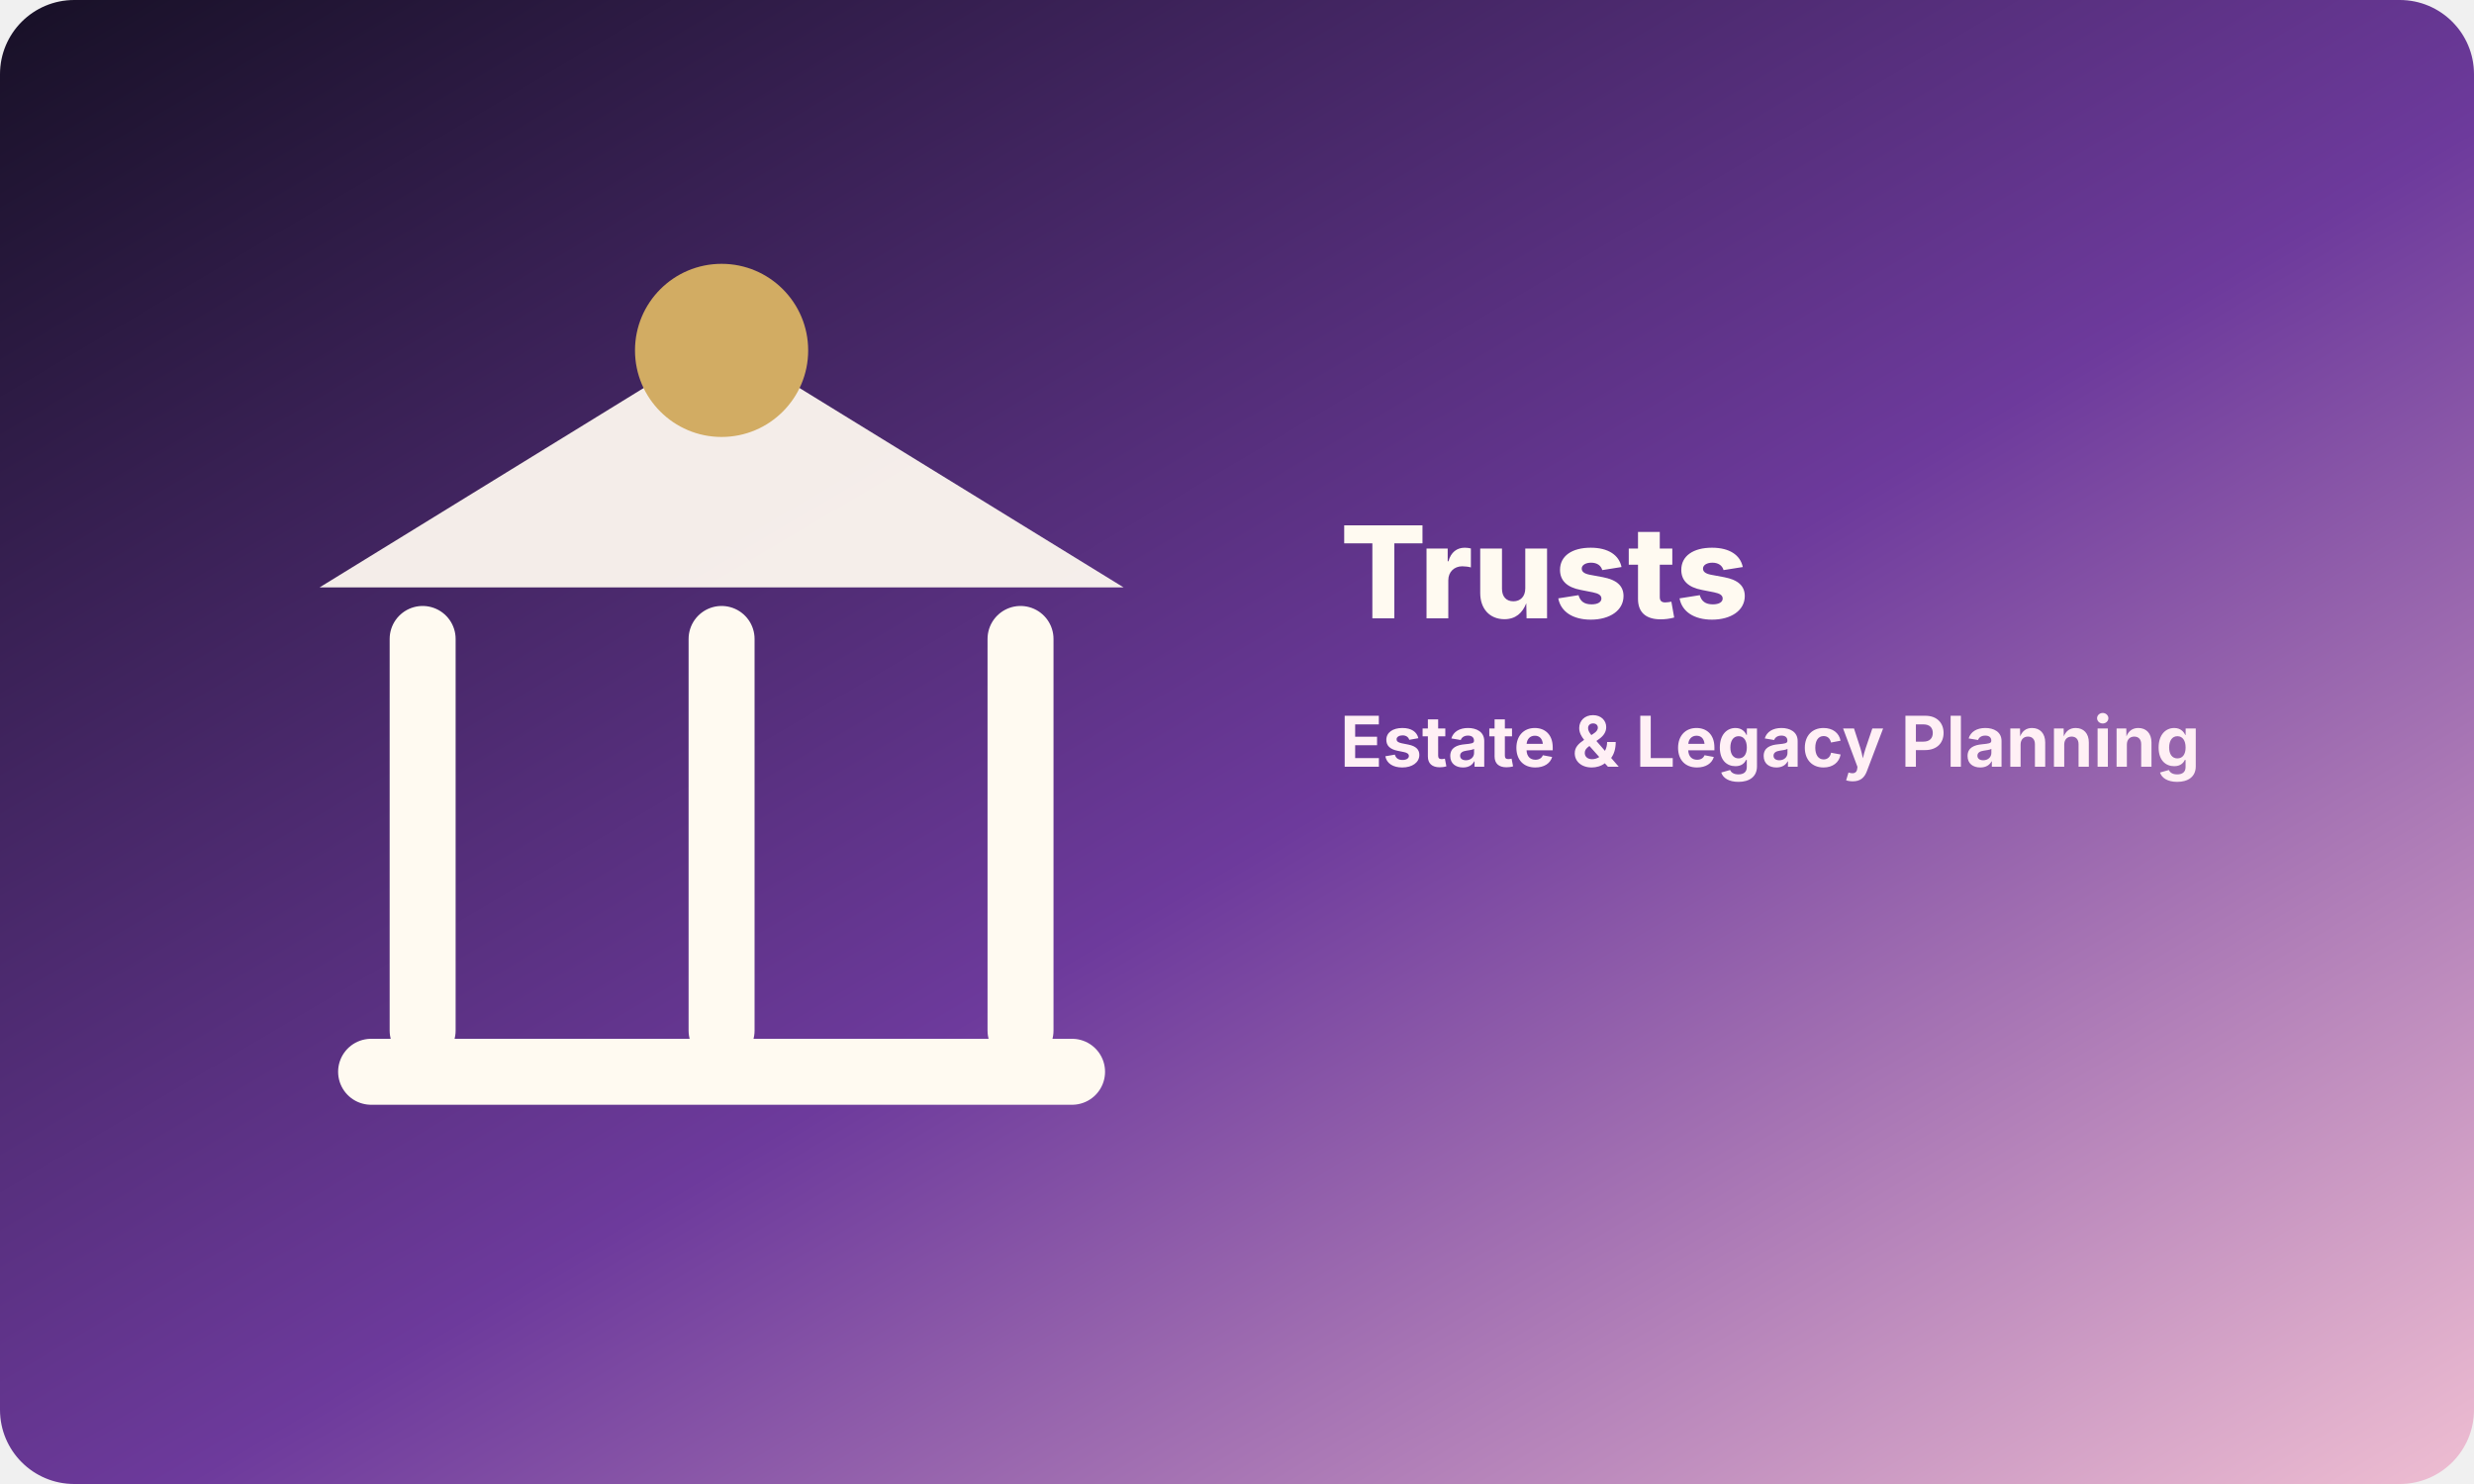
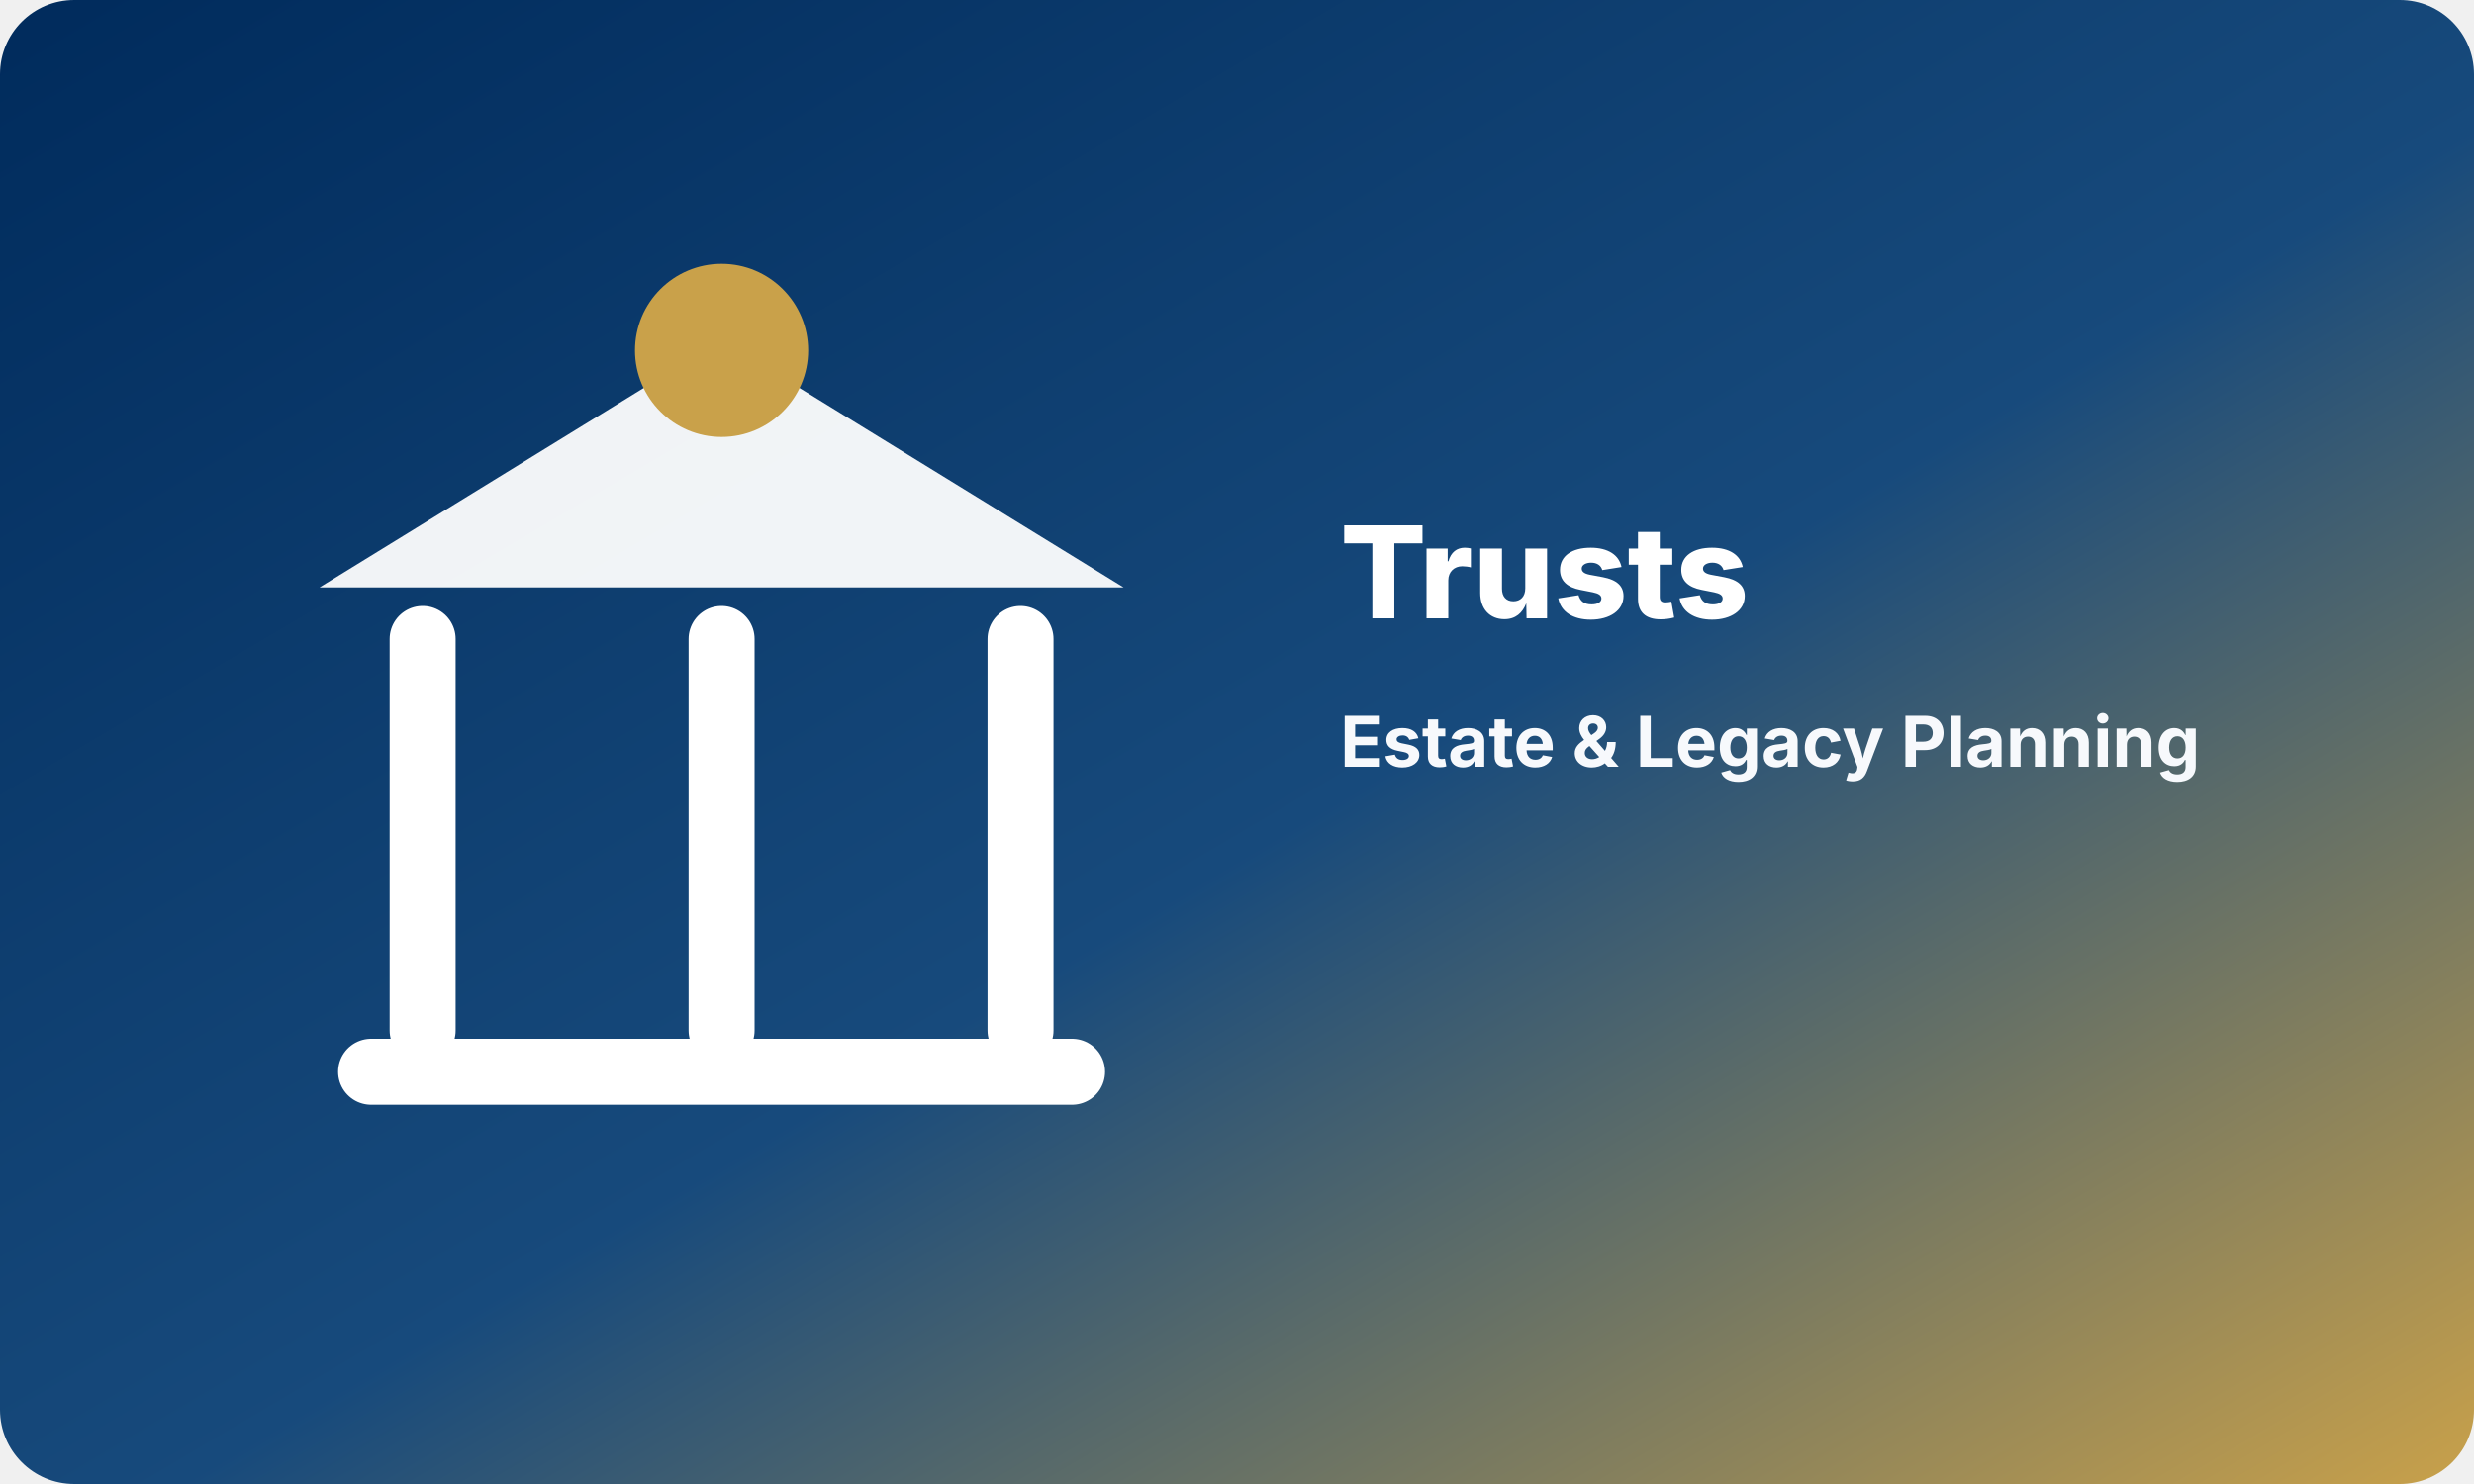
<svg xmlns="http://www.w3.org/2000/svg" width="1200" height="720" viewBox="0 0 1200 720" role="img" aria-labelledby="title desc">
  <defs>
    <linearGradient id="bg" x1="0" y1="0" x2="1" y2="1">
-       <stop stop-color="#171026" />
-       <stop offset=".54" stop-color="#6d3a9c" />
-       <stop offset="1" stop-color="#efbed2" />
+       <stop stop-color="#002B5C" />
+       <stop offset=".54" stop-color="#174A7C" />
+       <stop offset="1" stop-color="#C9A14A" />
    </linearGradient>
  </defs>
  <rect width="1200" height="720" rx="36" fill="url(#bg)" />
-   <path d="M350 165 155 285h390L350 165Z" fill="#fffaf1" opacity=".94" />
-   <path d="M205 310v190M350 310v190M495 310v190M180 520h340" stroke="#fffaf1" stroke-width="32" stroke-linecap="round" />
-   <circle cx="350" cy="170" r="42" fill="#d2ac63" />
-   <text x="650" y="300" fill="#fffaf1" font-family="Inter, Arial, sans-serif" font-size="62" font-weight="800">Trusts</text>
-   <text x="650" y="372" fill="#fff0f5" font-family="Inter, Arial, sans-serif" font-size="34" font-weight="700">Estate &amp; Legacy Planning</text>
+   <path d="M350 165 155 285h390L350 165Z" fill="#FFFFFF" opacity=".94" />
+   <path d="M205 310v190M350 310v190M495 310v190M180 520h340" stroke="#FFFFFF" stroke-width="32" stroke-linecap="round" />
+   <circle cx="350" cy="170" r="42" fill="#C9A14A" />
+   <text x="650" y="300" fill="#FFFFFF" font-family="Inter, Arial, sans-serif" font-size="62" font-weight="800">Trusts</text>
+   <text x="650" y="372" fill="#F7F9FC" font-family="Inter, Arial, sans-serif" font-size="34" font-weight="700">Estate &amp; Legacy Planning</text>
</svg>
